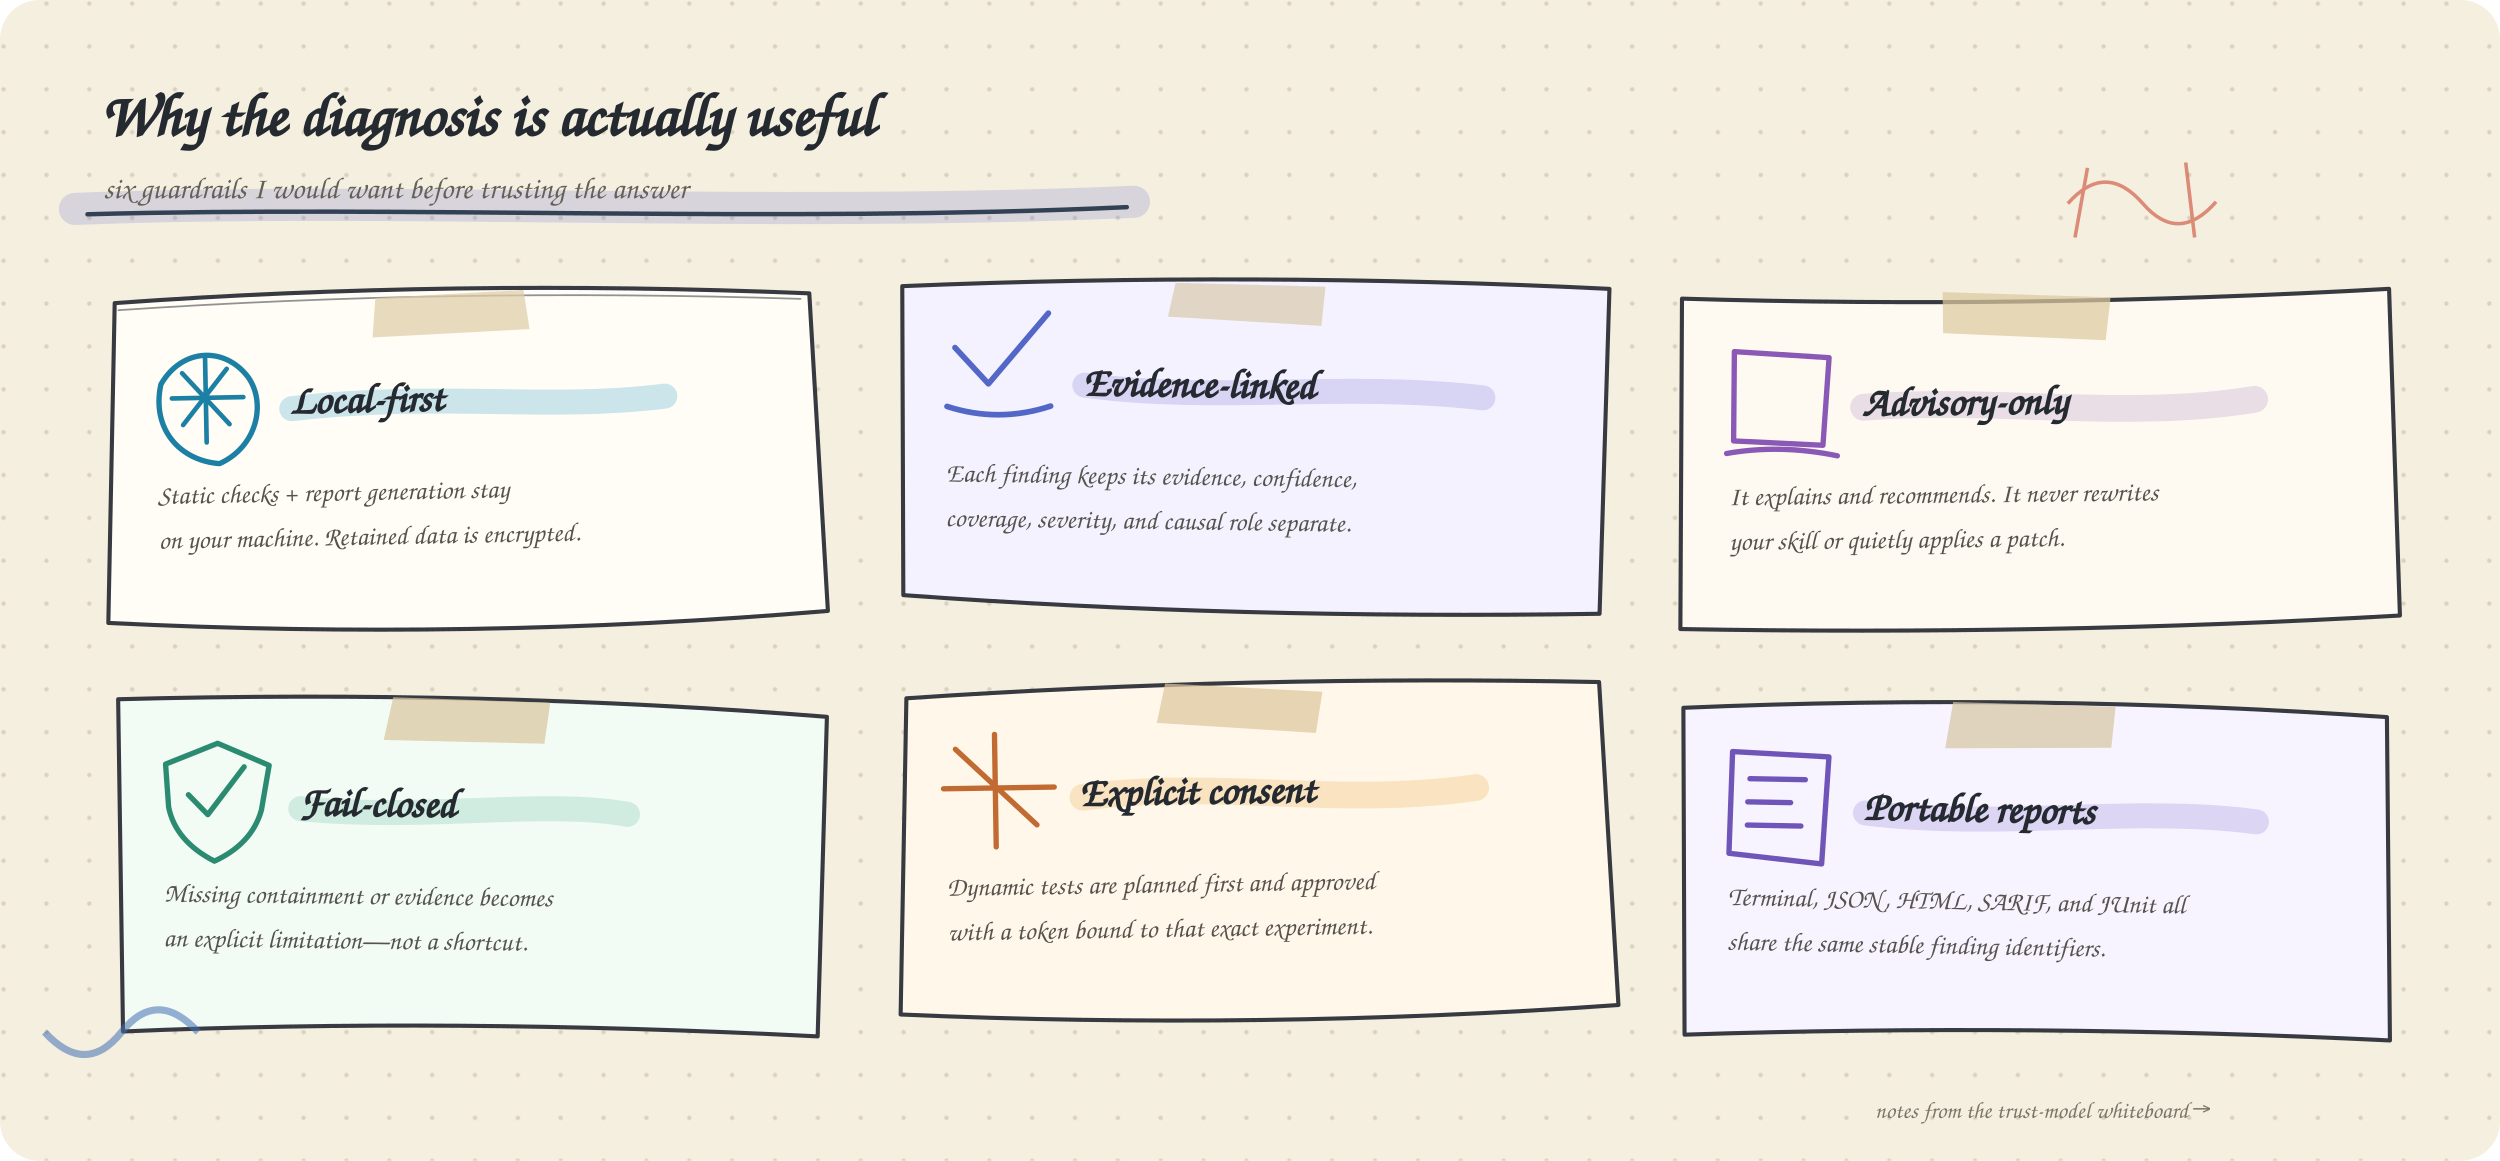
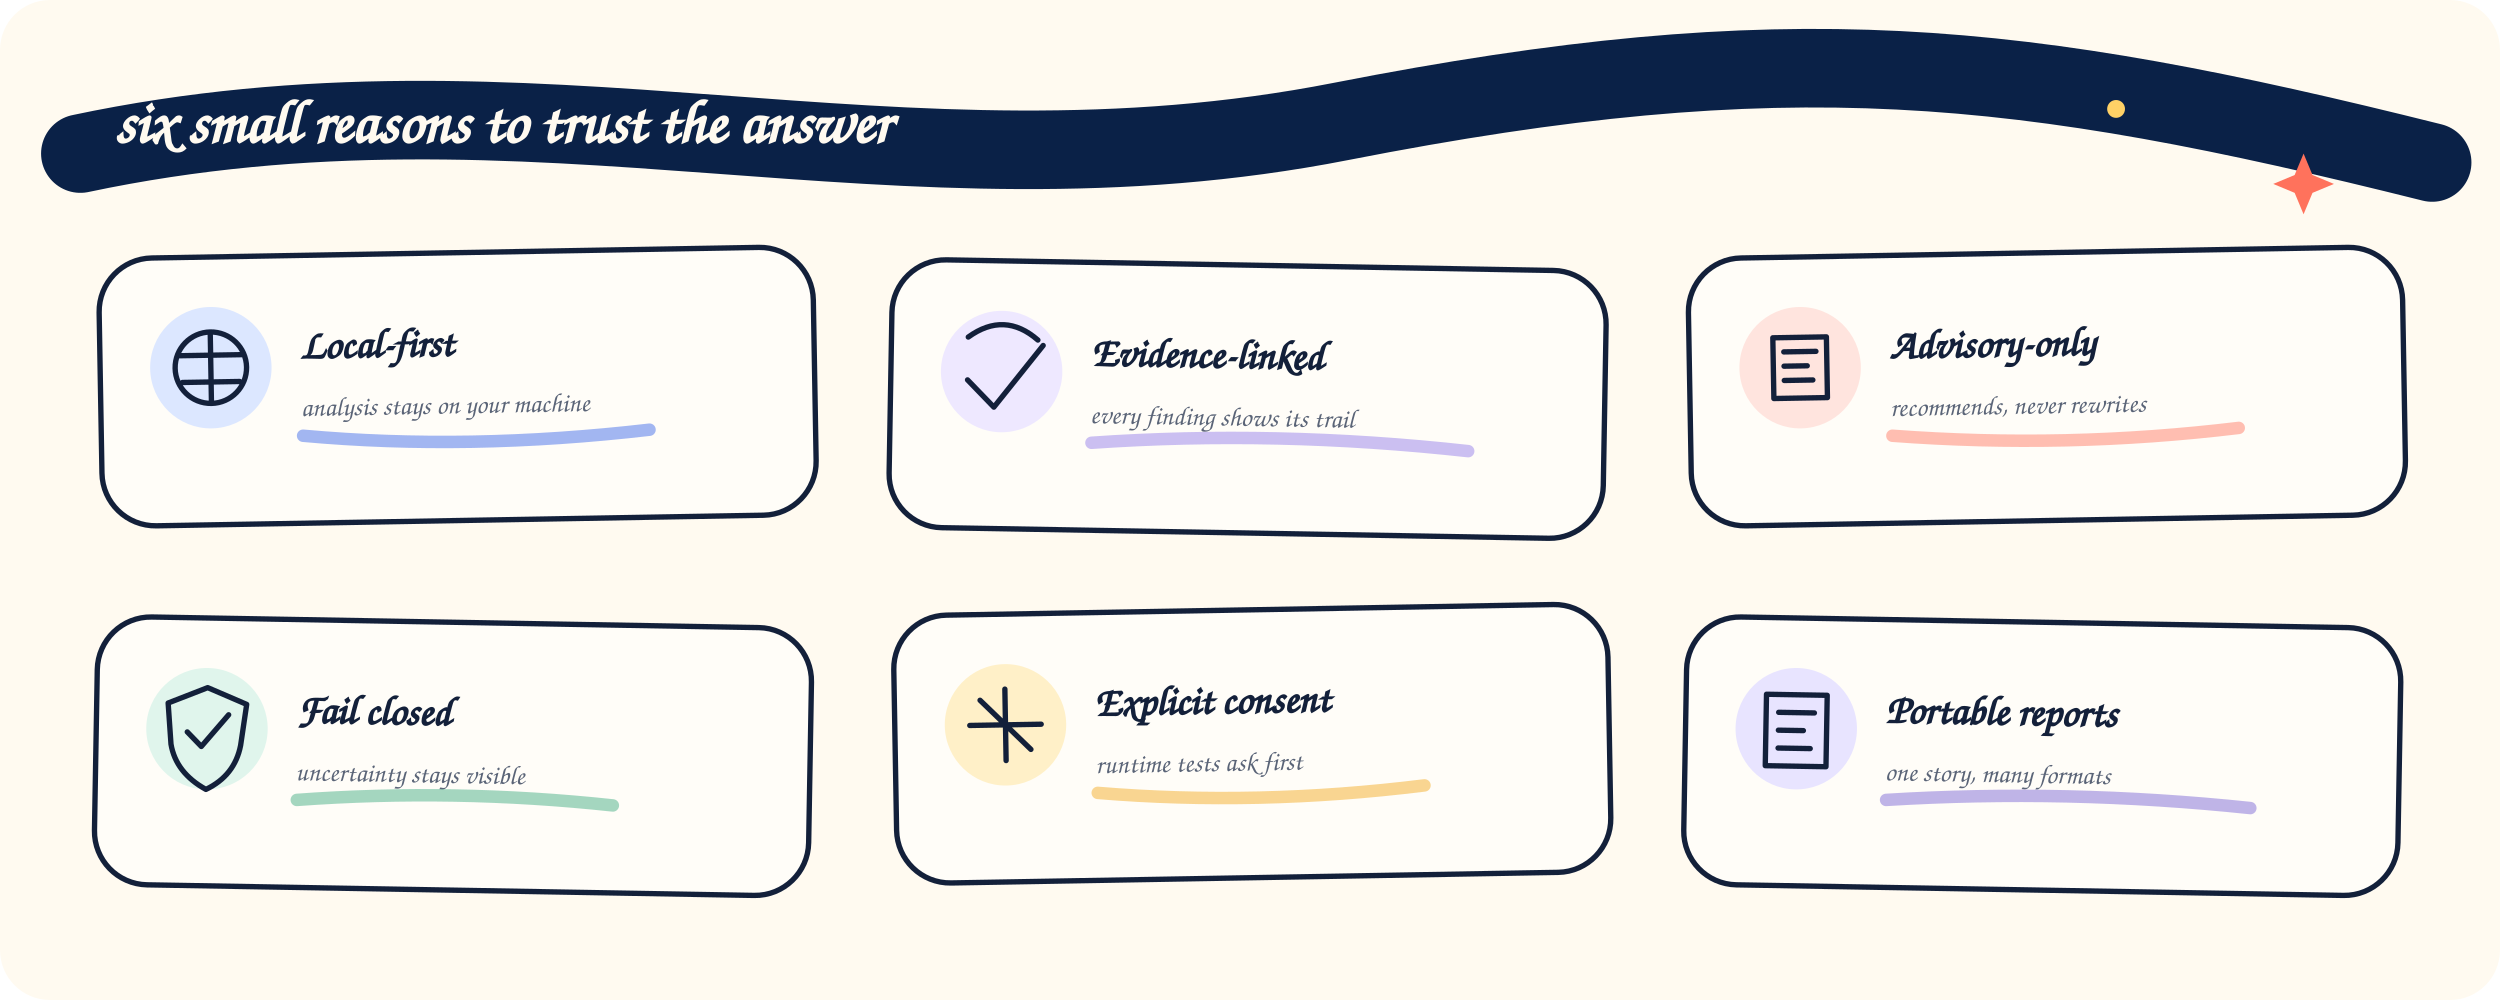
- <svg xmlns="http://www.w3.org/2000/svg" width="1400" height="650" viewBox="0 0 1400 650" role="img" aria-labelledby="title desc">
+ <svg xmlns="http://www.w3.org/2000/svg" width="1400" height="560" viewBox="0 0 1400 560" role="img" aria-labelledby="title desc">
  <defs>
-     <pattern id="dotgrid" width="24" height="24" patternUnits="userSpaceOnUse">
-       <circle cx="2" cy="2" r="1.25" fill="#b9ad94" opacity=".43" />
-     </pattern>
-     <filter id="paper" x="-10%" y="-10%" width="120%" height="120%">
-       <feTurbulence type="fractalNoise" baseFrequency=".7" numOctaves="2" seed="11" result="noise" />
-       <feBlend in="SourceGraphic" in2="noise" mode="multiply" />
-     </filter>
+     <style>
+       .ink{fill:#13203a}.hand{font-family:"Comic Sans MS","Segoe Print",cursive}.label{font-size:23px;font-weight:700}.note{font-size:15px;fill:#5a6477}.card{fill:#fffdf8;stroke:#13203a;stroke-width:3}.icon{fill:none;stroke:#13203a;stroke-width:3;stroke-linecap:round;stroke-linejoin:round}
+     </style>
  </defs>
-   <rect width="1400" height="650" rx="22" fill="#f5efdf" />
-   <rect width="1400" height="650" rx="22" fill="url(#dotgrid)" />
-   <path d="M42 117 C215 110 430 122 635 113" fill="none" stroke="#6d74cf" stroke-width="18" opacity=".22" stroke-linecap="round" />
-   <path d="M49 120 C228 115 437 125 631 116" fill="none" stroke="#334155" stroke-width="2.5" stroke-linecap="round" />
-   <text x="56" y="76" fill="#252a31" font-family="Segoe Print, Comic Sans MS, Bradley Hand, cursive" font-size="34" font-weight="700">Why the diagnosis is actually useful</text>
-   <text x="58" y="111" fill="#64605a" font-family="Segoe Print, Comic Sans MS, Bradley Hand, cursive" font-size="17">six guardrails I would want before trusting the answer</text>
-   <g font-family="Segoe Print, Comic Sans MS, Bradley Hand, cursive" fill="#252a31" stroke-linecap="round" stroke-linejoin="round">
-     <g transform="translate(58 158) rotate(-1.1 202 102)">
-       <path d="M8 8 Q198 -2 397 10 L404 188 Q205 201 1 187 Z" fill="#fffdf6" stroke="#373a40" stroke-width="2.3" />
-       <path d="M10 12 Q197 3 392 13" fill="none" stroke="#373a40" stroke-width="1" opacity=".55" />
-       <path d="M154 8 l83 -3 3 22 -88 3z" fill="#dfcda8" opacity=".72" stroke="none" />
-       <path d="M33 54 c12-20 36-21 49-3 10 15 4 39-17 48-22-2-38-20-32-45z" fill="none" stroke="#1c7fa4" stroke-width="3" />
-       <path d="M45 48 l26 29 M70 46 l-25 31 M58 39 v48 M39 62 h40" fill="none" stroke="#1c7fa4" stroke-width="2.6" />
-       <path d="M106 69 C190 61 248 73 315 66" stroke="#46a7ce" stroke-width="14" opacity=".28" />
-       <text x="105" y="72" font-size="23" font-weight="700">Local-first</text>
-       <text x="30" y="121" font-size="15" fill="#56534e">
-         <tspan x="30">Static checks + report generation stay</tspan>
-         <tspan x="30" dy="25">on your machine. Retained data is encrypted.</tspan>
-       </text>
-     </g>
-     <g transform="translate(500 151) rotate(.8 202 102)">
-       <path d="M4 12 Q201 1 400 8 L397 190 Q194 196 7 185 Z" fill="#f4f2ff" stroke="#373a40" stroke-width="2.3" />
-       <path d="M157 8 l84 1 -2 22 -86 -4z" fill="#d8caad" opacity=".7" stroke="none" />
-       <path d="M34 46 l19 20 33-40 M30 79 Q59 88 88 78" fill="none" stroke="#5367c7" stroke-width="3.2" />
-       <path d="M107 66 C181 75 251 62 330 70" stroke="#7568cf" stroke-width="14" opacity=".22" />
-       <text x="106" y="72" font-size="23" font-weight="700">Evidence-linked</text>
-       <text x="30" y="121" font-size="15" fill="#56534e">
-         <tspan x="30">Each finding keeps its evidence, confidence,</tspan>
-         <tspan x="30" dy="25">coverage, severity, and causal role separate.</tspan>
-       </text>
-     </g>
-     <g transform="translate(938 160) rotate(-.65 202 102)">
-       <path d="M5 5 Q198 13 401 4 L405 187 Q207 196 2 190 Z" fill="#fffaf1" stroke="#373a40" stroke-width="2.3" />
-       <path d="M151 3 l94 4 -3 24 -91 -5z" fill="#ddc9a0" opacity=".72" stroke="none" />
-       <path d="M34 35 l53 4 -4 49 -50-3z M29 92 Q59 87 91 94" fill="none" stroke="#8a58b5" stroke-width="3" />
-       <path d="M106 67 C179 62 254 76 325 65" stroke="#9b75bd" stroke-width="15" opacity=".22" />
-       <text x="105" y="72" font-size="23" font-weight="700">Advisory-only</text>
-       <text x="30" y="121" font-size="15" fill="#56534e">
-         <tspan x="30">It explains and recommends. It never rewrites</tspan>
-         <tspan x="30" dy="25">your skill or quietly applies a patch.</tspan>
-       </text>
-     </g>
-     <g transform="translate(62 386) rotate(.7 202 102)">
-       <path d="M3 8 Q208 0 400 13 L397 192 Q190 184 8 194 Z" fill="#f3fbf5" stroke="#373a40" stroke-width="2.3" />
-       <path d="M157 5 l88 2 -3 23 -90 -1z" fill="#d9c6a0" opacity=".72" stroke="none" />
-       <path d="M59 32 l29 12 -4 25 q-5 19-26 29-22-11-26-30l-2-24z M43 61 l11 11 20-27" fill="none" stroke="#2b8b71" stroke-width="3" />
-       <path d="M106 68 C176 74 243 61 289 69" stroke="#61b69b" stroke-width="14" opacity=".24" />
-       <text x="105" y="72" font-size="23" font-weight="700">Fail-closed</text>
-       <text x="30" y="121" font-size="15" fill="#56534e">
-         <tspan x="30">Missing containment or evidence becomes</tspan>
-         <tspan x="30" dy="25">an explicit limitation—not a shortcut.</tspan>
-       </text>
-     </g>
-     <g transform="translate(500 378) rotate(-.9 202 102)">
-       <path d="M9 10 Q203 0 397 7 L405 188 Q205 199 3 187 Z" fill="#fff8ea" stroke="#373a40" stroke-width="2.3" />
-       <path d="M154 4 l88 6 -4 23 -89 -7z" fill="#ddc69e" opacity=".72" stroke="none" />
-       <path d="M58 31 v63 M29 61 h62 M36 39 l45 43" fill="none" stroke="#c16b32" stroke-width="3" />
-       <path d="M107 67 C184 58 249 75 327 65" stroke="#eeaa51" stroke-width="15" opacity=".27" />
-       <text x="105" y="72" font-size="23" font-weight="700">Explicit consent</text>
-       <text x="30" y="121" font-size="15" fill="#56534e">
-         <tspan x="30">Dynamic tests are planned first and approved</tspan>
-         <tspan x="30" dy="25">with a token bound to that exact experiment.</tspan>
-       </text>
-     </g>
-     <g transform="translate(938 389) rotate(1.05 202 102)">
-       <path d="M3 11 Q200 -1 397 9 L402 190 Q201 184 7 194 Z" fill="#f7f4ff" stroke="#373a40" stroke-width="2.3" />
-       <path d="M154 5 l91 1 -2 23 -93 2z" fill="#d7c6a4" opacity=".72" stroke="none" />
-       <path d="M31 35 l54 2 -3 60 -52-5z M41 50 h31 M40 63 h24 M40 76 h30" fill="none" stroke="#7055b8" stroke-width="3" />
-       <path d="M106 68 C182 76 256 61 325 69" stroke="#8c76d4" stroke-width="14" opacity=".25" />
-       <text x="105" y="72" font-size="23" font-weight="700">Portable reports</text>
-       <text x="30" y="121" font-size="15" fill="#56534e">
-         <tspan x="30">Terminal, JSON, HTML, SARIF, and JUnit all</tspan>
-         <tspan x="30" dy="25">share the same stable finding identifiers.</tspan>
-       </text>
-     </g>
+   <rect width="1400" height="560" rx="28" fill="#fffaf0" />
+   <path d="M45 86 C300 32 501 117 751 68 S1130 33 1362 91" fill="none" stroke="#0a2147" stroke-width="44" stroke-linecap="round" />
+   <circle cx="1185" cy="61" r="5" fill="#ffd166" />
+   <path d="M1290 86l5 12 12 5-12 5-5 12-5-12-12-5 12-5z" fill="#ff725c" />
+   <text x="64" y="80" fill="#fffaf0" class="hand" font-size="34" font-weight="700">six small reasons to trust the answer</text>
+   <g transform="translate(55 145) rotate(-1)">
+     <rect width="400" height="150" rx="30" class="card" />
+     <circle cx="62" cy="62" r="34" fill="#dce7ff" />
+     <path d="M42 62a20 20 0 1 0 40 0 20 20 0 1 0-40 0m20-20v40M44 55h36M46 70h32" class="icon" />
+     <text x="112" y="58" class="ink hand label">Local-first</text>
+     <text x="112" y="90" class="hand note">analysis stays on your machine</text>
+     <path d="M113 101q92 10 194 0" fill="none" stroke="#315fe8" stroke-width="7" stroke-linecap="round" opacity=".45" />
  </g>
-   <path d="M1158 114 q21-24 42 0 q20 23 41-1 M1169 94 l-7 39 M1224 91 l5 42" fill="none" stroke="#d26450" stroke-width="2" opacity=".72" />
-   <path d="M25 578 q23 25 43 0 t43 0" fill="none" stroke="#416fb3" stroke-width="4" opacity=".55" />
-   <text x="1050" y="626" fill="#7a7469" font-family="Segoe Print, Comic Sans MS, Bradley Hand, cursive" font-size="13">notes from the trust-model whiteboard →</text>
+   <g transform="translate(500 145) rotate(1)">
+     <rect width="400" height="150" rx="30" class="card" />
+     <circle cx="62" cy="62" r="34" fill="#eee8ff" />
+     <path d="M43 67l15 15 27-35M43 43q20-15 39 1" class="icon" />
+     <text x="112" y="58" class="ink hand label">Evidence-linked</text>
+     <text x="112" y="90" class="hand note">every finding shows its trail</text>
+     <path d="M113 101q103-9 211 1" fill="none" stroke="#8b73e8" stroke-width="7" stroke-linecap="round" opacity=".45" />
+   </g>
+   <g transform="translate(945 145) rotate(-1)">
+     <rect width="400" height="150" rx="30" class="card" />
+     <circle cx="62" cy="62" r="34" fill="#ffe4de" />
+     <path d="M47 45h30v34H47zM53 53h18M53 61h13M53 69h16" class="icon" />
+     <text x="112" y="58" class="ink hand label">Advisory-only</text>
+     <text x="112" y="90" class="hand note">recommends, never rewrites</text>
+     <path d="M113 101q97 9 194-1" fill="none" stroke="#ff725c" stroke-width="7" stroke-linecap="round" opacity=".45" />
+   </g>
+   <g transform="translate(55 345) rotate(1)">
+     <rect width="400" height="150" rx="30" class="card" />
+     <circle cx="62" cy="62" r="34" fill="#e0f5ec" />
+     <path d="M62 39l22 9-3 23q-3 17-19 25-17-9-20-25l-2-23zM51 64l8 8 15-18" class="icon" />
+     <text x="112" y="58" class="ink hand label">Fail closed</text>
+     <text x="112" y="90" class="hand note">uncertainty stays visible</text>
+     <path d="M113 101q88-8 177 0" fill="none" stroke="#35a77b" stroke-width="7" stroke-linecap="round" opacity=".45" />
+   </g>
+   <g transform="translate(500 345) rotate(-1)">
+     <rect width="400" height="150" rx="30" class="card" />
+     <circle cx="62" cy="62" r="34" fill="#fff0c8" />
+     <path d="M62 42v40M42 62h40M48 48l28 28" class="icon" />
+     <text x="112" y="58" class="ink hand label">Explicit consent</text>
+     <text x="112" y="90" class="hand note">runtime tests ask first</text>
+     <path d="M113 101q89 9 183-1" fill="none" stroke="#f3ad29" stroke-width="7" stroke-linecap="round" opacity=".5" />
+   </g>
+   <g transform="translate(945 345) rotate(1)">
+     <rect width="400" height="150" rx="30" class="card" />
+     <circle cx="62" cy="62" r="34" fill="#e8e4ff" />
+     <path d="M45 43h34v40H45zM52 53h20M52 63h14M52 73h18" class="icon" />
+     <text x="112" y="58" class="ink hand label">Portable reports</text>
+     <text x="112" y="90" class="hand note">one story, many formats</text>
+     <path d="M113 101q101-8 204 1" fill="none" stroke="#725bd3" stroke-width="7" stroke-linecap="round" opacity=".45" />
+   </g>
</svg>
